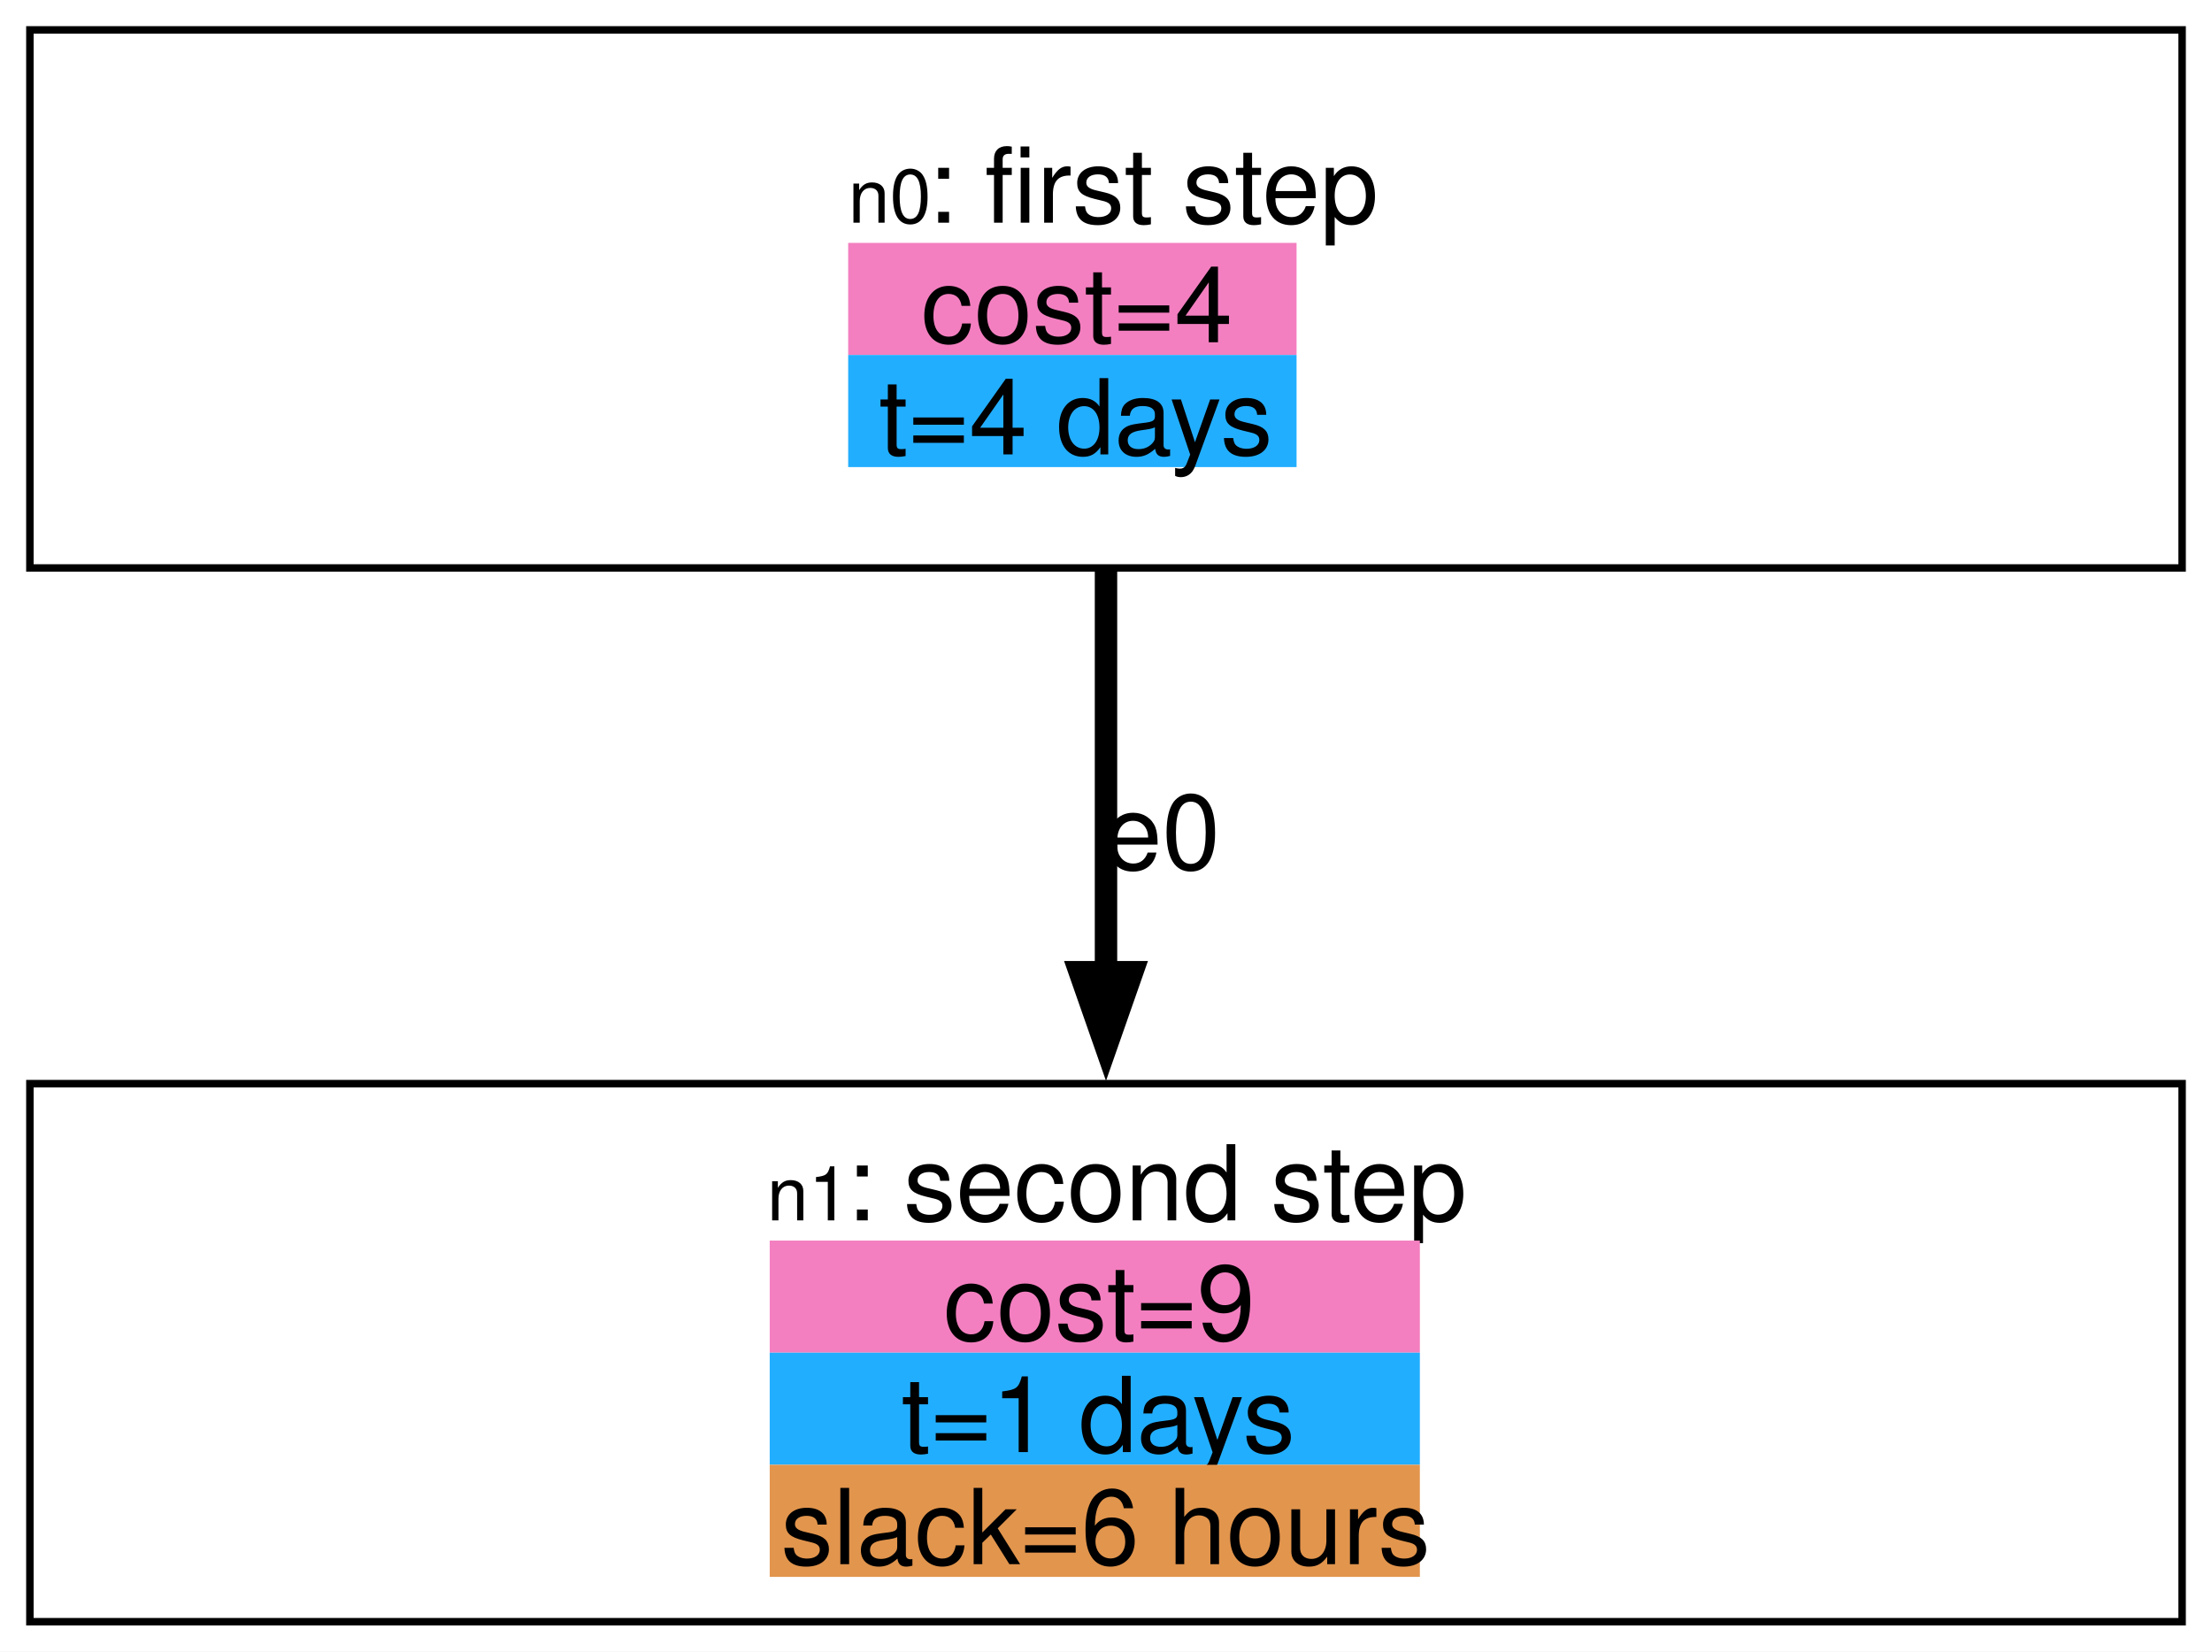
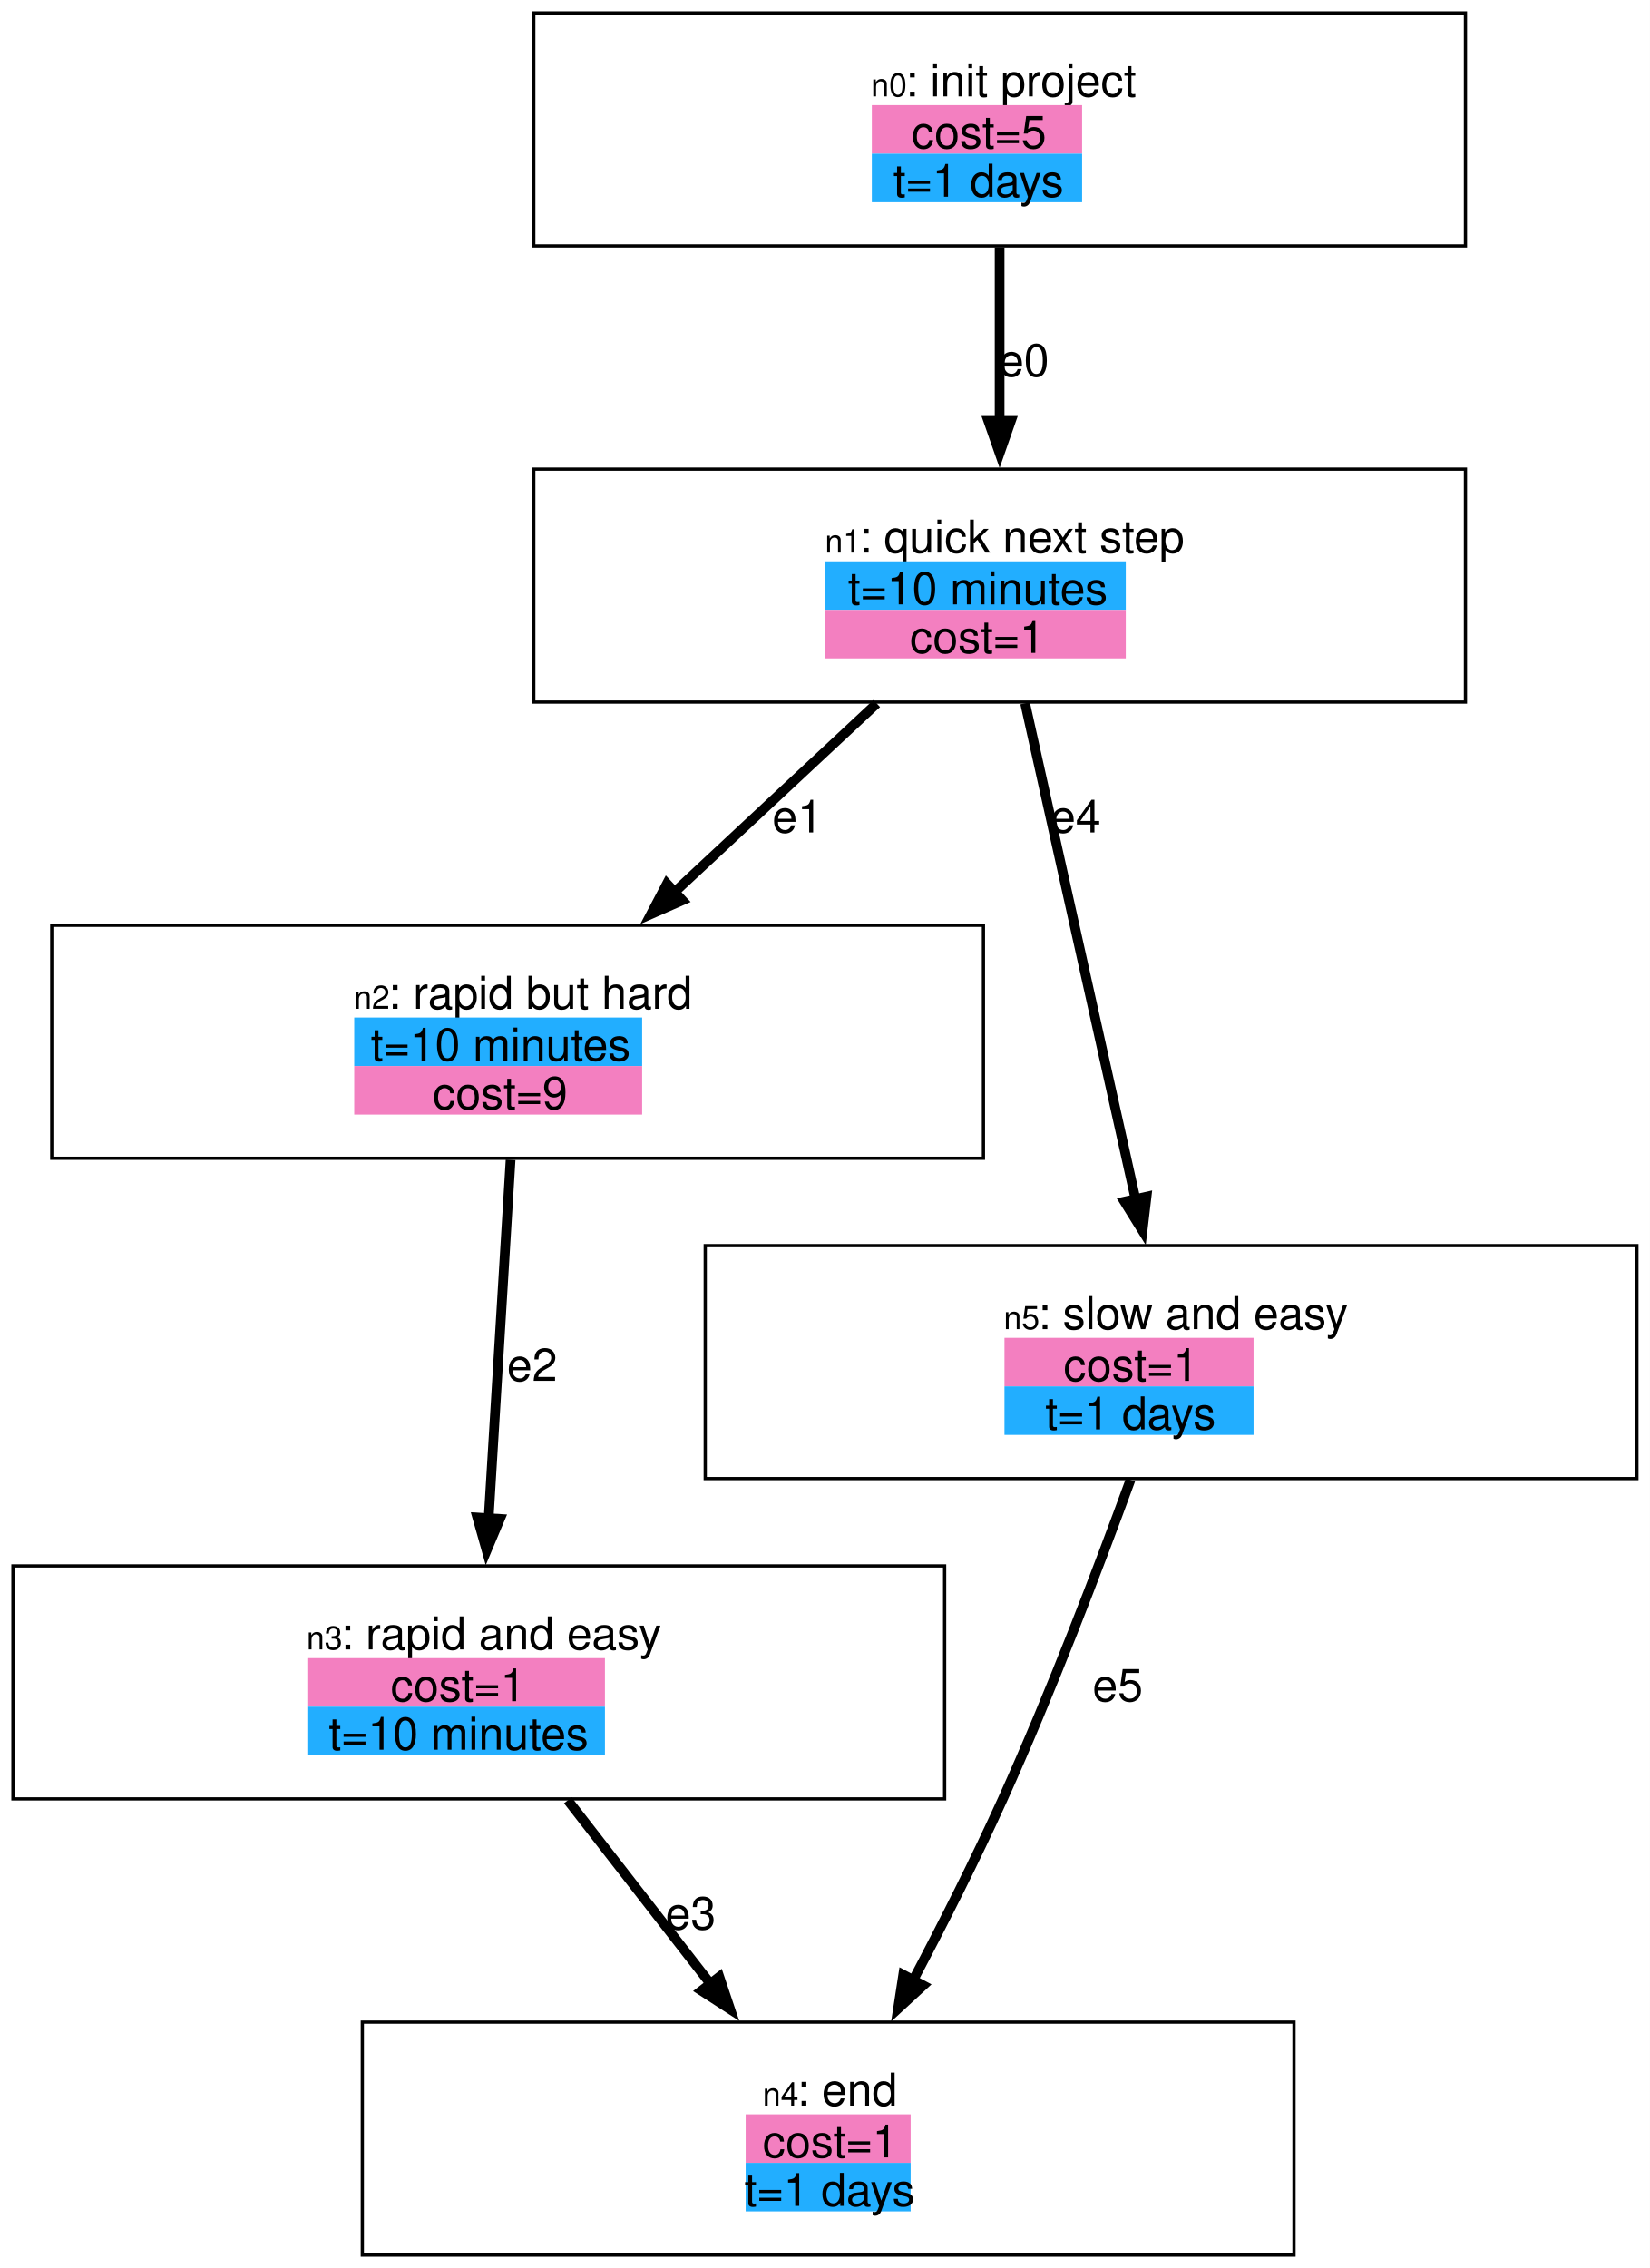
- <svg xmlns="http://www.w3.org/2000/svg" width="296pt" height="221pt" viewBox="0.00 0.00 296.00 221.00">
-   <g id="graph0" class="graph" transform="scale(1 1) rotate(0) translate(4 217)">
-     <polygon fill="white" stroke="none" points="-4,4 -4,-217 292,-217 292,4 -4,4" />
+ <svg xmlns="http://www.w3.org/2000/svg" width="510pt" height="701pt" viewBox="0.00 0.00 510.00 701.00">
+   <g id="graph0" class="graph" transform="scale(1 1) rotate(0) translate(4 697)">
+     <polygon fill="white" stroke="none" points="-4,4 -4,-697 506,-697 506,4 -4,4" />
    <g id="node1" class="node">
-       <polygon fill="#ffffff" stroke="black" points="288,-213 0,-213 0,-141 288,-141 288,-213" />
-       <text text-anchor="start" x="109.5" y="-187.2" font-family="Helvetica,sans-Serif" font-size="10.00">n0</text>
-       <text text-anchor="start" x="120" y="-187.2" font-family="Helvetica,sans-Serif" font-size="14.00">: first step</text>
-       <polygon fill="#f37fc0" stroke="none" points="109.5,-169.5 109.5,-184.5 169.5,-184.5 169.5,-169.5 109.5,-169.5" />
-       <text text-anchor="start" x="119.25" y="-171.2" font-family="Helvetica,sans-Serif" font-size="14.00" fill="#000000">cost=4</text>
-       <polygon fill="#22aeff" stroke="none" points="109.5,-154.5 109.5,-169.5 169.5,-169.5 169.5,-154.5 109.5,-154.5" />
-       <text text-anchor="start" x="113.62" y="-156.2" font-family="Helvetica,sans-Serif" font-size="14.00" fill="#000000">t=4 days</text>
+       <polygon fill="#ffffff" stroke="black" points="449,-693 161,-693 161,-621 449,-621 449,-693" />
+       <text text-anchor="start" x="265.25" y="-667.2" font-family="Helvetica,sans-Serif" font-size="10.00">n0</text>
+       <text text-anchor="start" x="275.75" y="-667.2" font-family="Helvetica,sans-Serif" font-size="14.00">: init project</text>
+       <polygon fill="#f37fc0" stroke="none" points="265.5,-649.5 265.5,-664.5 330.5,-664.5 330.5,-649.5 265.5,-649.5" />
+       <text text-anchor="start" x="277.75" y="-651.2" font-family="Helvetica,sans-Serif" font-size="14.00" fill="#000000">cost=5</text>
+       <polygon fill="#22aeff" stroke="none" points="265.5,-634.5 265.5,-649.5 330.5,-649.5 330.5,-634.5 265.5,-634.5" />
+       <text text-anchor="start" x="272.12" y="-636.2" font-family="Helvetica,sans-Serif" font-size="14.00" fill="#000000">t=1 days</text>
    </g>
    <g id="node2" class="node">
-       <polygon fill="#ffffff" stroke="black" points="288,-72 0,-72 0,0 288,0 288,-72" />
-       <text text-anchor="start" x="98.62" y="-53.7" font-family="Helvetica,sans-Serif" font-size="10.00">n1</text>
-       <text text-anchor="start" x="109.12" y="-53.7" font-family="Helvetica,sans-Serif" font-size="14.00">: second step</text>
-       <polygon fill="#f37fc0" stroke="none" points="99,-36 99,-51 186,-51 186,-36 99,-36" />
-       <text text-anchor="start" x="122.25" y="-37.7" font-family="Helvetica,sans-Serif" font-size="14.00" fill="#000000">cost=9</text>
-       <polygon fill="#22aeff" stroke="none" points="99,-21 99,-36 186,-36 186,-21 99,-21" />
-       <text text-anchor="start" x="116.62" y="-22.7" font-family="Helvetica,sans-Serif" font-size="14.00" fill="#000000">t=1 days</text>
-       <polygon fill="#e2954d" stroke="none" points="99,-6 99,-21 186,-21 186,-6 99,-6" />
-       <text text-anchor="start" x="100.5" y="-7.7" font-family="Helvetica,sans-Serif" font-size="14.00" fill="#000000">slack=6 hours</text>
+       <polygon fill="#ffffff" stroke="black" points="449,-552 161,-552 161,-480 449,-480 449,-552" />
+       <text text-anchor="start" x="251" y="-526.2" font-family="Helvetica,sans-Serif" font-size="10.00">n1</text>
+       <text text-anchor="start" x="261.5" y="-526.2" font-family="Helvetica,sans-Serif" font-size="14.00">: quick next step</text>
+       <polygon fill="#22aeff" stroke="none" points="251,-508.5 251,-523.5 344,-523.5 344,-508.5 251,-508.5" />
+       <text text-anchor="start" x="258.12" y="-510.2" font-family="Helvetica,sans-Serif" font-size="14.00" fill="#000000">t=10 minutes</text>
+       <polygon fill="#f37fc0" stroke="none" points="251,-493.5 251,-508.5 344,-508.5 344,-493.5 251,-493.5" />
+       <text text-anchor="start" x="277.25" y="-495.2" font-family="Helvetica,sans-Serif" font-size="14.00" fill="#000000">cost=1</text>
    </g>
    <g id="edge1" class="edge">
-       <path fill="none" stroke="#000000" stroke-width="3" d="M144,-140.56C144,-124.23 144,-104.55 144,-86.76" />
-       <polygon fill="#000000" stroke="#000000" stroke-width="3" points="147.5,-86.91 144,-76.91 140.5,-86.91 147.5,-86.91" />
-       <text text-anchor="middle" x="151.5" y="-100.7" font-family="Helvetica,sans-Serif" font-size="14.00">e0</text>
+       <path fill="none" stroke="#000000" stroke-width="3" d="M305,-620.56C305,-604.23 305,-584.55 305,-566.76" />
+       <polygon fill="#000000" stroke="#000000" stroke-width="3" points="308.5,-566.91 305,-556.91 301.5,-566.91 308.5,-566.91" />
+       <text text-anchor="middle" x="312.5" y="-580.7" font-family="Helvetica,sans-Serif" font-size="14.00">e0</text>
+     </g>
+     <g id="node3" class="node">
+       <polygon fill="#ffffff" stroke="black" points="300,-411 12,-411 12,-339 300,-339 300,-411" />
+       <text text-anchor="start" x="105.38" y="-385.2" font-family="Helvetica,sans-Serif" font-size="10.00">n2</text>
+       <text text-anchor="start" x="115.88" y="-385.2" font-family="Helvetica,sans-Serif" font-size="14.00">: rapid but hard</text>
+       <polygon fill="#22aeff" stroke="none" points="105.5,-367.5 105.5,-382.5 194.5,-382.5 194.5,-367.5 105.5,-367.5" />
+       <text text-anchor="start" x="110.62" y="-369.2" font-family="Helvetica,sans-Serif" font-size="14.00" fill="#000000">t=10 minutes</text>
+       <polygon fill="#f37fc0" stroke="none" points="105.5,-352.5 105.5,-367.5 194.5,-367.5 194.5,-352.5 105.5,-352.5" />
+       <text text-anchor="start" x="129.75" y="-354.2" font-family="Helvetica,sans-Serif" font-size="14.00" fill="#000000">cost=9</text>
+     </g>
+     <g id="edge2" class="edge">
+       <path fill="none" stroke="#000000" stroke-width="3" d="M267.02,-479.56C248.01,-461.84 224.8,-440.18 204.52,-421.27" />
+       <polygon fill="#000000" stroke="#000000" stroke-width="3" points="206.94,-418.73 197.24,-414.47 202.16,-423.85 206.94,-418.73" />
+       <text text-anchor="middle" x="242.5" y="-439.7" font-family="Helvetica,sans-Serif" font-size="14.00">e1</text>
+     </g>
+     <g id="node6" class="node">
+       <polygon fill="#ffffff" stroke="black" points="502,-312 214,-312 214,-240 502,-240 502,-312" />
+       <text text-anchor="start" x="306.25" y="-286.2" font-family="Helvetica,sans-Serif" font-size="10.00">n5</text>
+       <text text-anchor="start" x="316.75" y="-286.2" font-family="Helvetica,sans-Serif" font-size="14.00">: slow and easy</text>
+       <polygon fill="#f37fc0" stroke="none" points="306.5,-268.5 306.5,-283.5 383.5,-283.5 383.5,-268.5 306.5,-268.5" />
+       <text text-anchor="start" x="324.75" y="-270.2" font-family="Helvetica,sans-Serif" font-size="14.00" fill="#000000">cost=1</text>
+       <polygon fill="#22aeff" stroke="none" points="306.5,-253.5 306.5,-268.5 383.5,-268.5 383.5,-253.5 306.5,-253.5" />
+       <text text-anchor="start" x="319.12" y="-255.2" font-family="Helvetica,sans-Serif" font-size="14.00" fill="#000000">t=1 days</text>
+     </g>
+     <g id="edge5" class="edge">
+       <path fill="none" stroke="#000000" stroke-width="3" d="M312.88,-479.63C321.93,-438.96 336.85,-371.96 347.04,-326.22" />
+       <polygon fill="#000000" stroke="#000000" stroke-width="3" points="350.42,-327.13 349.18,-316.61 343.59,-325.61 350.42,-327.13" />
+       <text text-anchor="middle" x="328.5" y="-439.7" font-family="Helvetica,sans-Serif" font-size="14.00">e4</text>
+     </g>
+     <g id="node4" class="node">
+       <polygon fill="#ffffff" stroke="black" points="288,-213 0,-213 0,-141 288,-141 288,-213" />
+       <text text-anchor="start" x="90.75" y="-187.2" font-family="Helvetica,sans-Serif" font-size="10.00">n3</text>
+       <text text-anchor="start" x="101.25" y="-187.2" font-family="Helvetica,sans-Serif" font-size="14.00">: rapid and easy</text>
+       <polygon fill="#f37fc0" stroke="none" points="91,-169.5 91,-184.5 183,-184.5 183,-169.5 91,-169.5" />
+       <text text-anchor="start" x="116.75" y="-171.2" font-family="Helvetica,sans-Serif" font-size="14.00" fill="#000000">cost=1</text>
+       <polygon fill="#22aeff" stroke="none" points="91,-154.5 91,-169.5 183,-169.5 183,-154.5 91,-154.5" />
+       <text text-anchor="start" x="97.62" y="-156.2" font-family="Helvetica,sans-Serif" font-size="14.00" fill="#000000">t=10 minutes</text>
+     </g>
+     <g id="edge3" class="edge">
+       <path fill="none" stroke="#000000" stroke-width="3" d="M153.83,-338.51C151.92,-307.42 149.14,-261.95 147.02,-227.33" />
+       <polygon fill="#000000" stroke="#000000" stroke-width="3" points="150.54,-227.53 146.43,-217.76 143.55,-227.96 150.54,-227.53" />
+       <text text-anchor="middle" x="160.5" y="-270.2" font-family="Helvetica,sans-Serif" font-size="14.00">e2</text>
+     </g>
+     <g id="node5" class="node">
+       <polygon fill="#ffffff" stroke="black" points="396,-72 108,-72 108,0 396,0 396,-72" />
+       <text text-anchor="start" x="231.75" y="-46.2" font-family="Helvetica,sans-Serif" font-size="10.00">n4</text>
+       <text text-anchor="start" x="242.25" y="-46.2" font-family="Helvetica,sans-Serif" font-size="14.00">: end</text>
+       <polygon fill="#f37fc0" stroke="none" points="226.5,-28.5 226.5,-43.5 277.5,-43.5 277.5,-28.5 226.5,-28.5" />
+       <text text-anchor="start" x="231.75" y="-30.2" font-family="Helvetica,sans-Serif" font-size="14.00" fill="#000000">cost=1</text>
+       <polygon fill="#22aeff" stroke="none" points="226.5,-13.5 226.5,-28.5 277.5,-28.5 277.5,-13.5 226.5,-13.5" />
+       <text text-anchor="start" x="226.12" y="-15.2" font-family="Helvetica,sans-Serif" font-size="14.00" fill="#000000">t=1 days</text>
+     </g>
+     <g id="edge4" class="edge">
+       <path fill="none" stroke="#000000" stroke-width="3" d="M171.53,-140.56C184.92,-123.33 201.2,-102.38 215.61,-83.84" />
+       <polygon fill="#000000" stroke="#000000" stroke-width="3" points="218.36,-86 221.73,-75.96 212.83,-81.71 218.36,-86" />
+       <text text-anchor="middle" x="209.5" y="-100.7" font-family="Helvetica,sans-Serif" font-size="14.00">e3</text>
+     </g>
+     <g id="edge6" class="edge">
+       <path fill="none" stroke="#000000" stroke-width="3" d="M345.45,-239.58C335.51,-212.32 320.85,-173.86 306,-141 297.59,-122.39 287.47,-102.38 278.27,-84.93" />
+       <polygon fill="#000000" stroke="#000000" stroke-width="3" points="281.39,-83.34 273.6,-76.16 275.21,-86.63 281.39,-83.34" />
+       <text text-anchor="middle" x="341.5" y="-171.2" font-family="Helvetica,sans-Serif" font-size="14.00">e5</text>
    </g>
  </g>
</svg>
